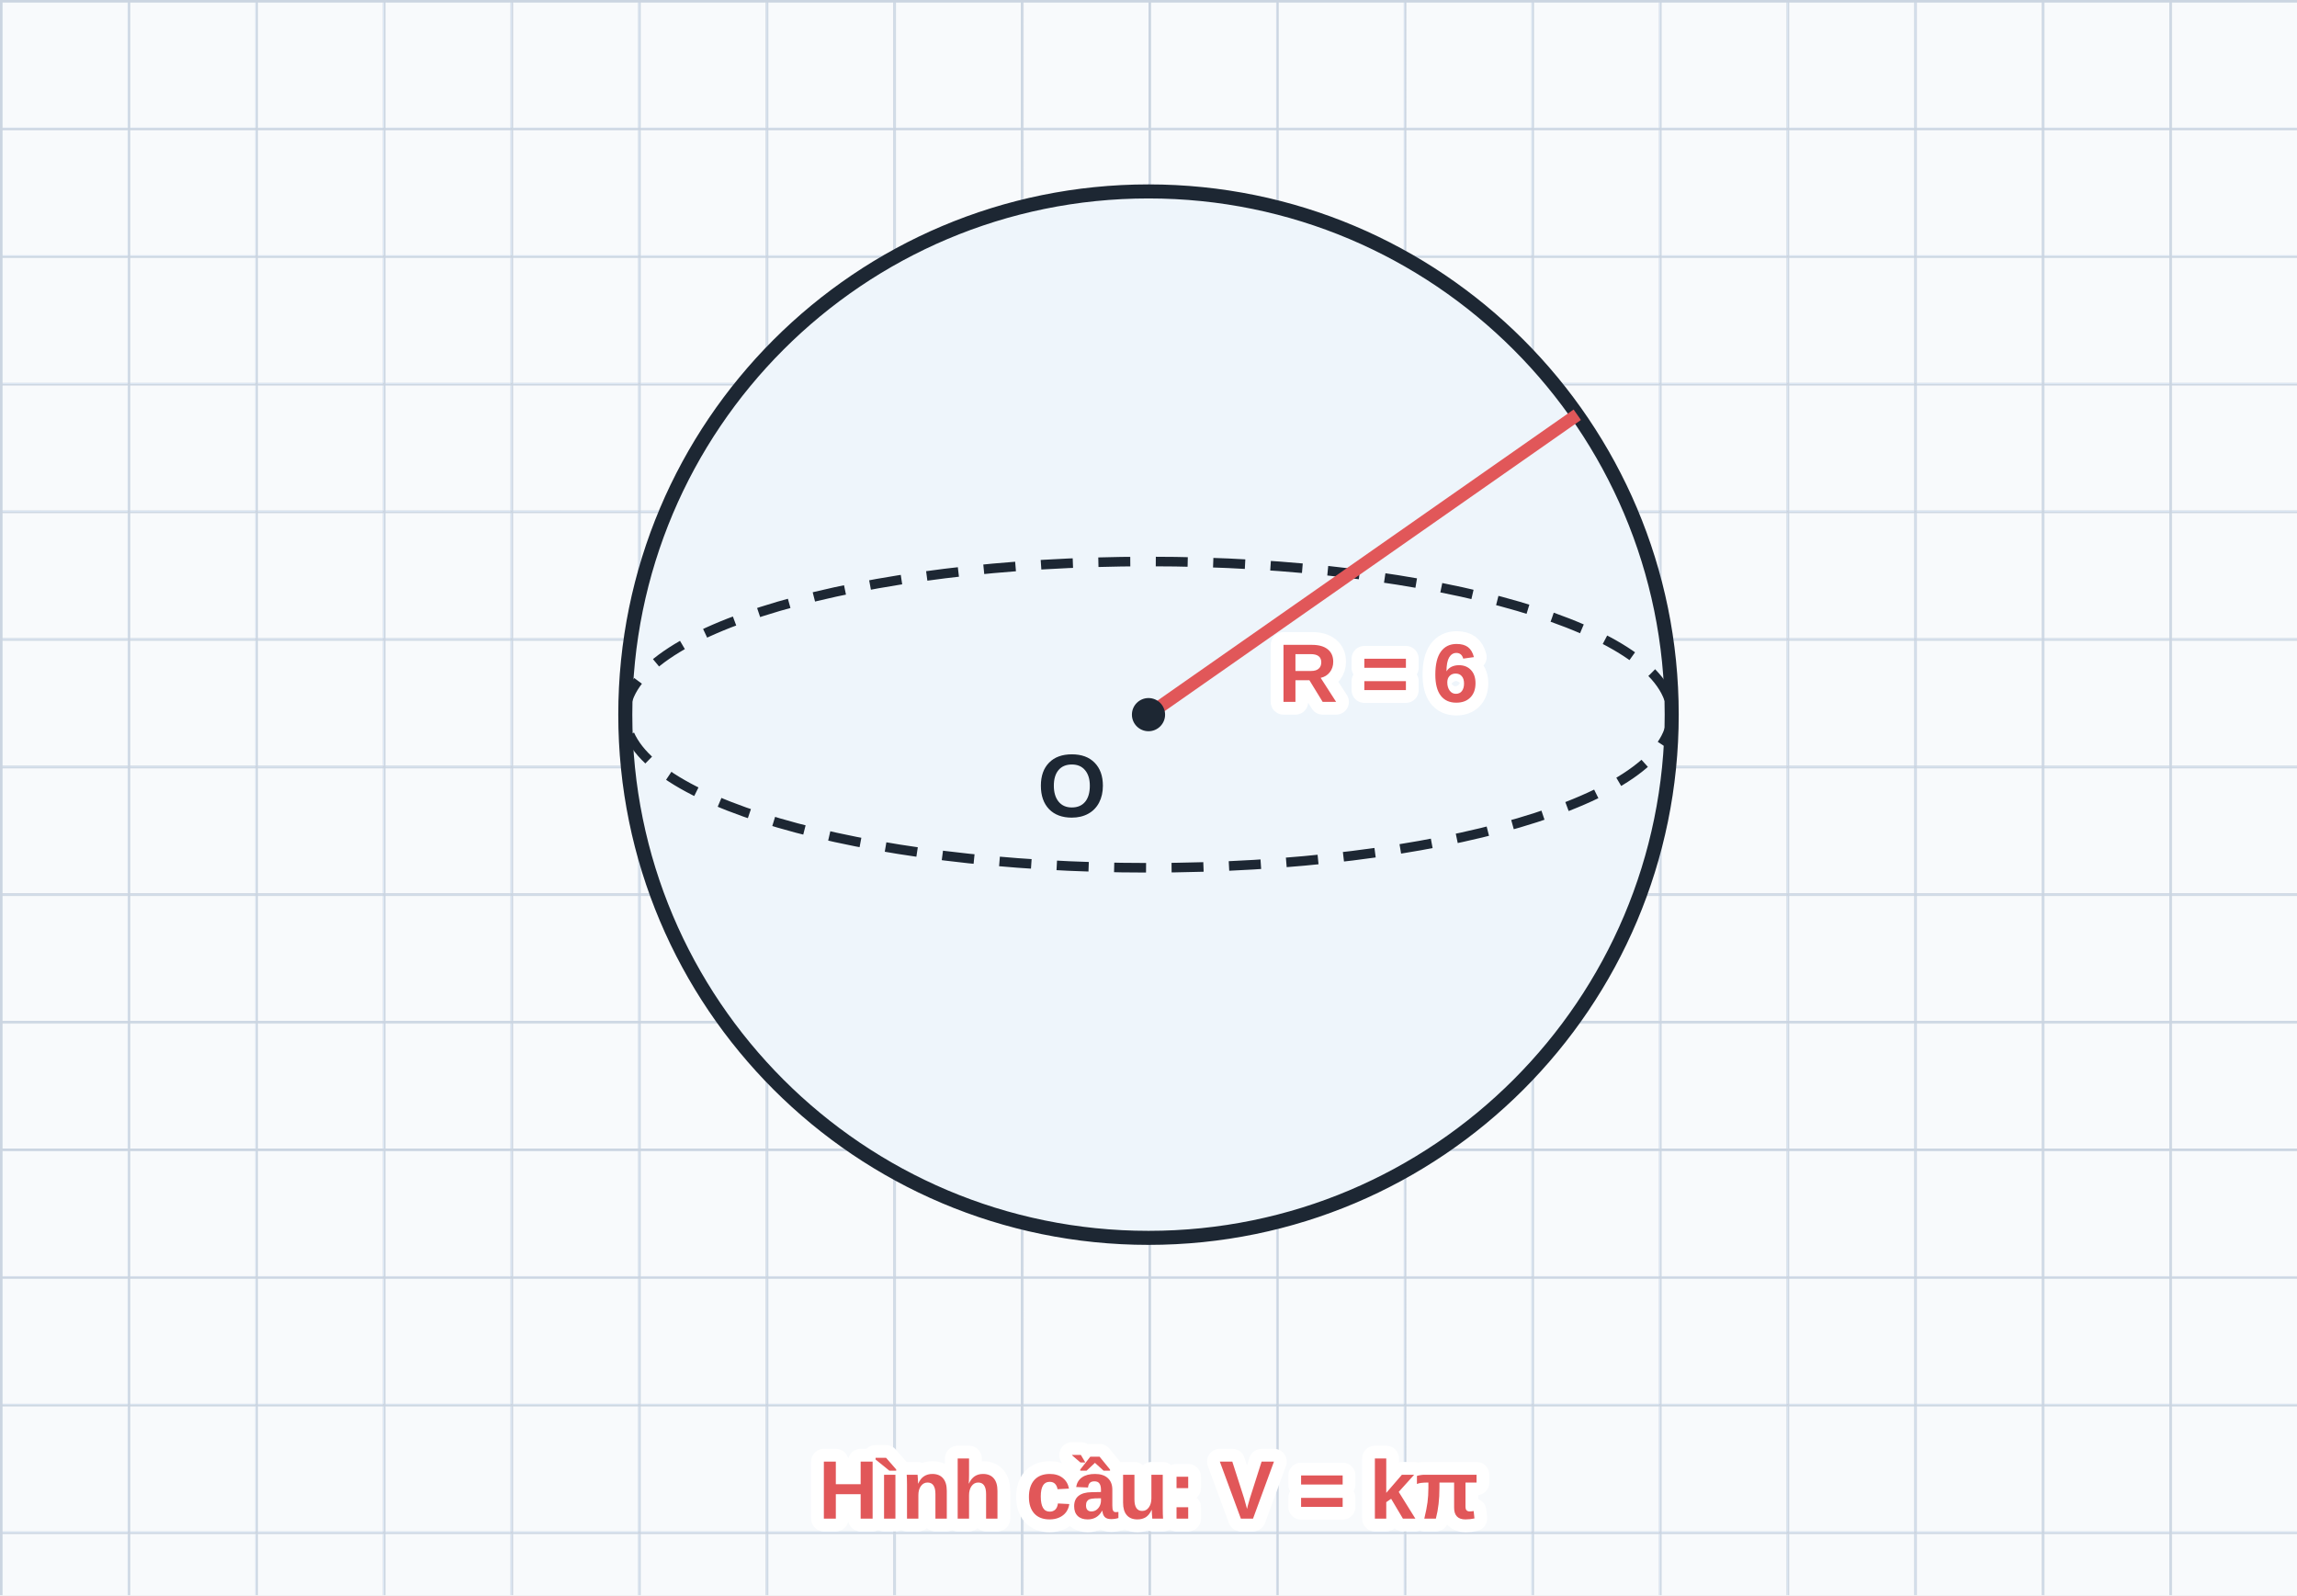
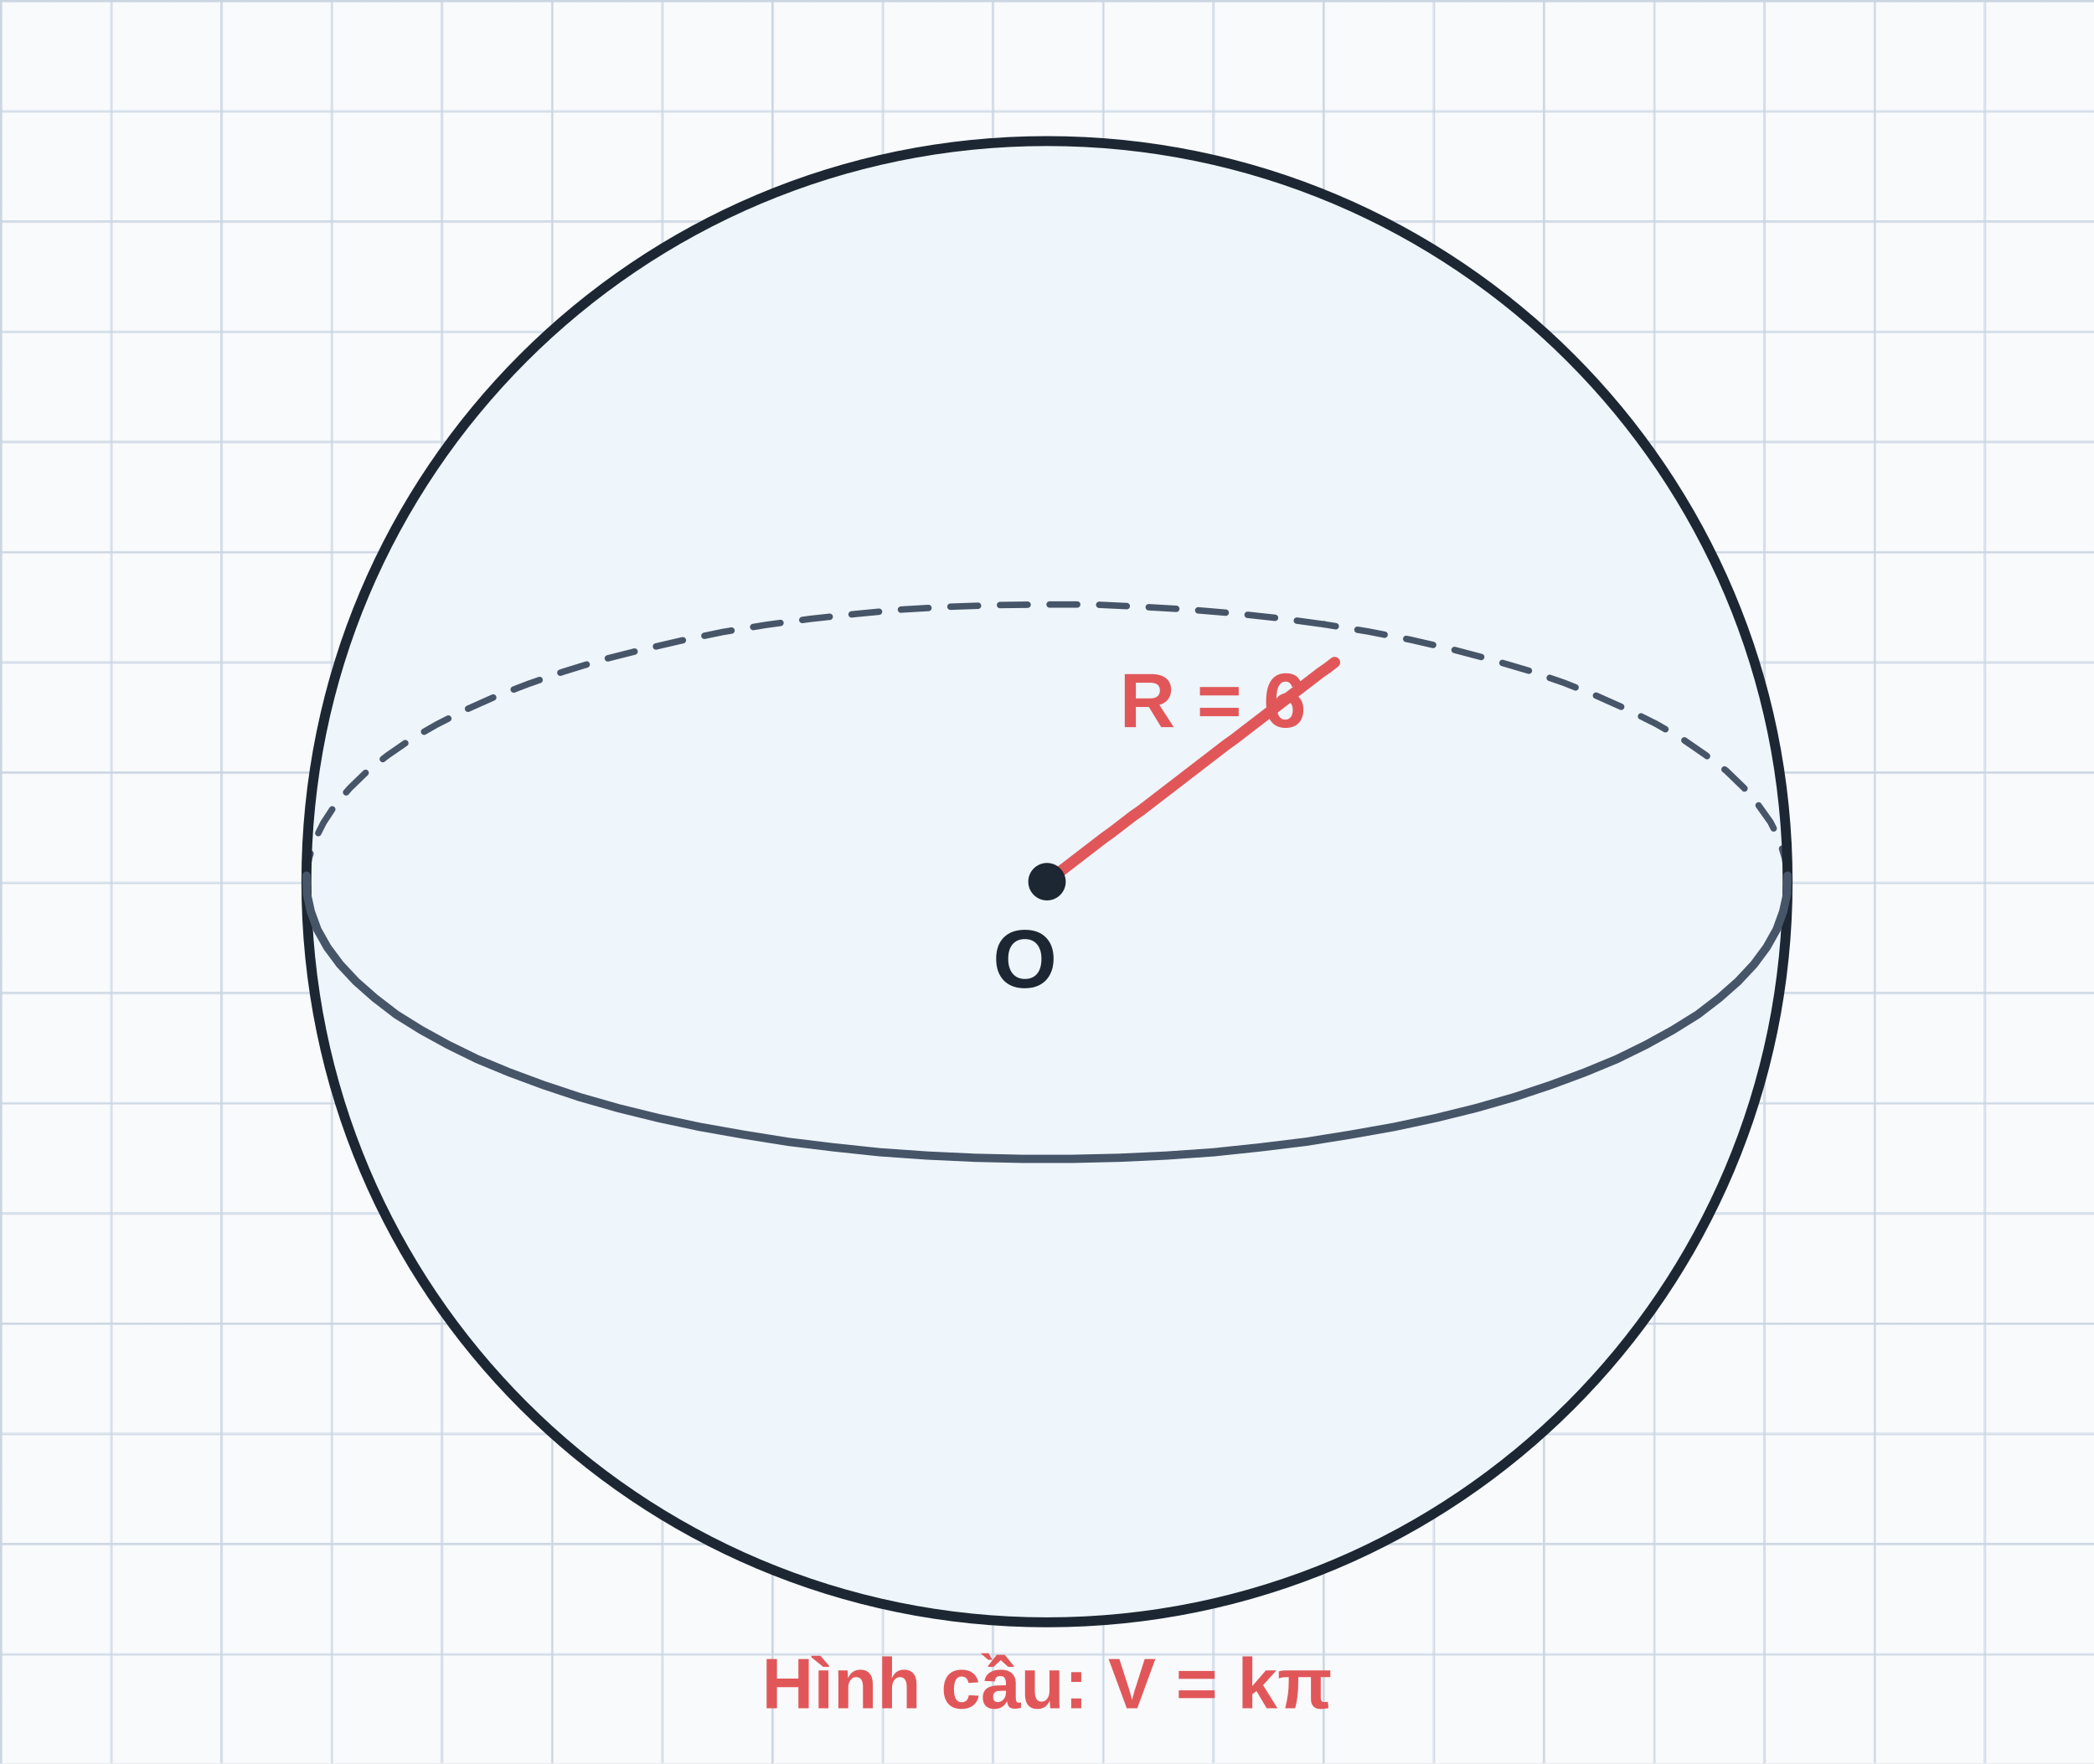
- <svg xmlns="http://www.w3.org/2000/svg" viewBox="0 0 360 250" font-family="Segoe UI, Arial, sans-serif">
+ <svg xmlns="http://www.w3.org/2000/svg" viewBox="0 0 380 320" font-family="Segoe UI, Arial, sans-serif">
  <defs>
-     <pattern id="grid-btt9b32q04" width="20" height="20" patternUnits="userSpaceOnUse">
+     <pattern id="nlg" width="20" height="20" patternUnits="userSpaceOnUse">
      <path d="M20 0H0V20" fill="none" stroke="#cbd5e1" stroke-width="0.8" />
    </pattern>
  </defs>
-   <rect width="360" height="250" fill="#f8fafc" />
-   <rect width="360" height="250" fill="url(#grid-btt9b32q04)" />
-   <circle cx="180.0" cy="112.0" r="82.0" fill="#eef5fb" stroke="#1d2733" stroke-width="2.2" />
-   <ellipse cx="180" cy="112" rx="82" ry="24" fill="none" stroke="#1d2733" stroke-width="1.5" stroke-dasharray="5 4" />
-   <line x1="180.0" y1="112.0" x2="247.2" y2="65.0" stroke="#e15759" stroke-width="2" />
-   <circle cx="180.0" cy="112.0" r="2.6" fill="#1d2733" />
-   <text x="168.0" y="128.0" text-anchor="middle" font-size="14" font-weight="bold" fill="#1d2733">O</text>
-   <text stroke="white" stroke-width="4" stroke-linejoin="round" x="216.0" y="110.0" text-anchor="middle" font-size="13" font-weight="bold" fill="white">R = 6</text>
-   <text x="216.0" y="110.0" text-anchor="middle" font-size="13" font-weight="bold" fill="#e15759">R = 6</text>
-   <text stroke="white" stroke-width="4" stroke-linejoin="round" x="180.0" y="238.0" text-anchor="middle" font-size="13" font-weight="bold" fill="white">Hình cầu: V = kπ</text>
-   <text x="180.0" y="238.0" text-anchor="middle" font-size="13" font-weight="bold" fill="#e15759">Hình cầu: V = kπ</text>
+   <rect width="380" height="320" fill="#f8fafc" />
+   <rect width="380" height="320" fill="url(#nlg)" />
+   <circle cx="190" cy="160" r="134.4" fill="#eef5fb" />
+   <path d="M240.3 113.3L232.2 112.2L223.9 111.3L215.5 110.6L206.9 110.1L198.3 109.7L189.6 109.7L181 109.8L172.4 110.1L163.8 110.6L155.4 111.4L147.1 112.3L139 113.4L131.1 114.7L123.4 116.3L116.1 118L109 119.8L102.2 121.9L95.9 124.1L89.9 126.4L84.3 128.9L79.2 131.5L74.5 134.2L70.3 137.1L66.6 140L63.5 143L60.8 146.1L58.7 149.3L57.1 152.5L56.1 155.7L55.6 158.9" fill="none" stroke="#475569" stroke-width="1.17" stroke-linecap="round" stroke-linejoin="round" stroke-dasharray="5 4" />
+   <path d="M324.4 158.9L323.9 155.7L322.9 152.4L321.3 149.2L319.1 146.1L316.5 143L313.3 139.9L309.5 137L305.3 134.1L300.6 131.4L295.4 128.8L289.8 126.3L283.8 123.9L277.4 121.7L270.6 119.7L263.4 117.8L256 116.1L248.3 114.6L240.3 113.3" fill="none" stroke="#475569" stroke-width="1.17" stroke-linecap="round" stroke-linejoin="round" stroke-dasharray="5 4" />
+   <circle cx="190" cy="160" r="134.4" fill="none" stroke="#1d2733" stroke-width="1.8" />
+   <path d="M55.6 158.9L55.7 162.2L56.4 165.4L57.6 168.7L59.4 171.9L61.7 175L64.6 178.1L68 181.1L71.9 184.1L76.4 186.9L81.3 189.6L86.6 192.2L92.4 194.6L98.6 196.9L105.2 199.1L112.2 201.1L119.5 202.9L127 204.5L134.9 205.9L143 207.2L151.2 208.2L159.7 209.1L168.3 209.7L176.9 210.1L185.6 210.3L194.4 210.3L203.1 210.1L211.7 209.7L220.3 209.1L228.8 208.2L237 207.2L245.1 205.9L253 204.5L260.5 202.9L267.8 201.1L274.8 199.1L281.4 196.9L287.6 194.6L293.4 192.2L298.7 189.6L303.6 186.9L308.1 184.1L312 181.1L315.4 178.1L318.3 175L320.6 171.9L322.4 168.7L323.6 165.4L324.3 162.2L324.4 158.9" fill="none" stroke="#475569" stroke-width="1.5" stroke-linecap="round" stroke-linejoin="round" />
+   <path d="M190 160L191.3 159L192.6 158L193.9 157L195.2 156L196.5 155L197.8 154L199.1 153L200.4 152L201.8 151L203.1 150L204.4 149L205.7 148L207 147.1L208.3 146.1L209.6 145.1L210.9 144.1L212.2 143.1L213.5 142.1L214.8 141.1L216.1 140.1L217.4 139.1L218.7 138.1L220 137.1L221.3 136.1L222.6 135.1L224 134.1L225.3 133.1L226.6 132.1L227.9 131.1L229.2 130.1L230.5 129.1L231.8 128.1L233.1 127.1L234.4 126.1L235.7 125.1L237 124.1L238.3 123.1L239.6 122.1L240.9 121.2L242.2 120.2" fill="none" stroke="#e15759" stroke-width="2" stroke-linecap="round" stroke-linejoin="round" />
+   <circle cx="190" cy="160" r="3.4" fill="#1d2733" />
+   <text x="220.1" y="127.1" font-size="14" font-weight="bold" fill="#e15759" text-anchor="middle" dominant-baseline="central">R = 6</text>
+   <text x="186" y="174" font-size="15" font-weight="bold" fill="#1d2733" text-anchor="middle" dominant-baseline="central">O</text>
+   <text x="190" y="310" font-size="13" font-weight="bold" fill="#e15759" text-anchor="middle">Hình cầu: V = kπ</text>
</svg>
